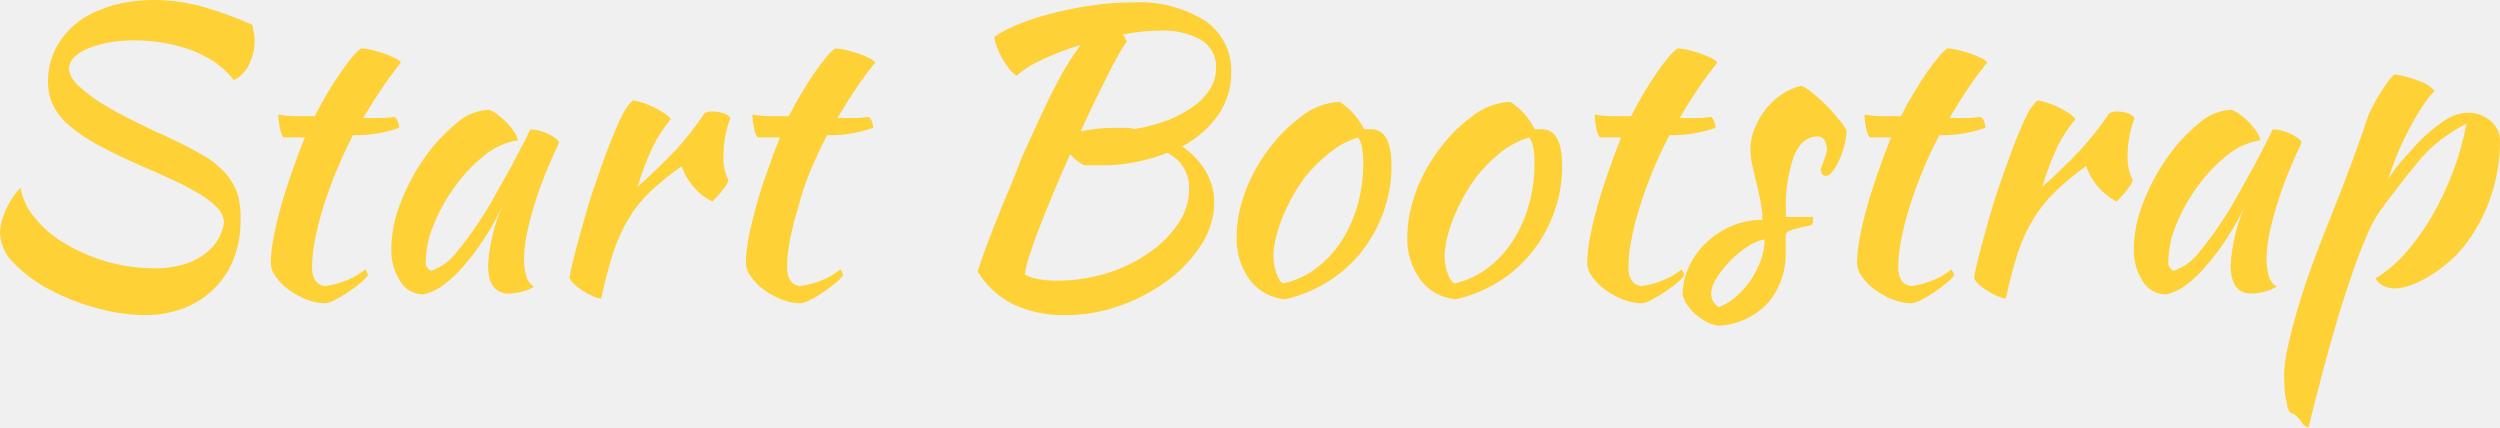
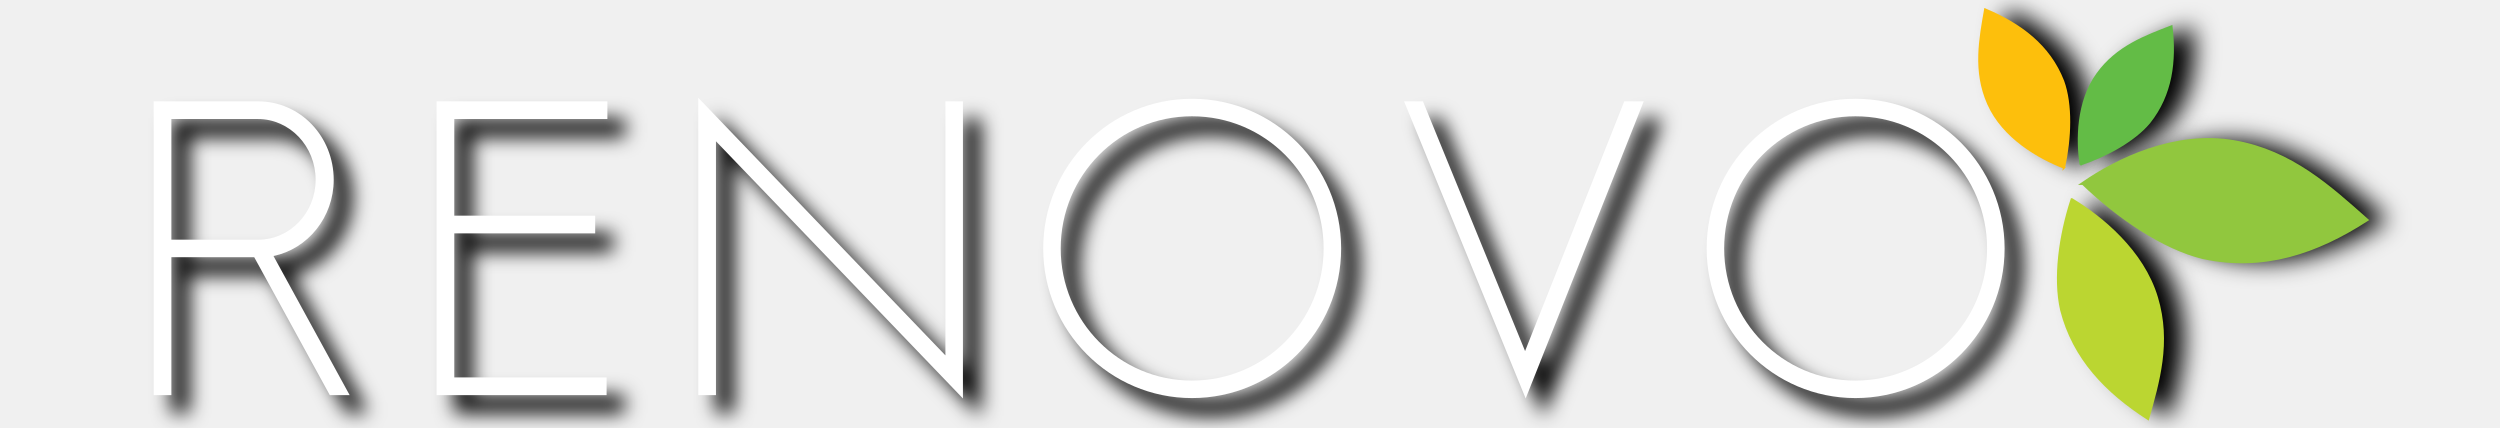
- <svg xmlns="http://www.w3.org/2000/svg" viewBox="0 0 228.66 39.08">
-   <style>.cls-1{fill:#fed136;}</style>
-   <path class="cls-1" d="M23.08,15.17c.07.4.13.68.16.83a2.66,2.66,0,0,1,.05.62,4.76,4.76,0,0,1-.51,2.18,3,3,0,0,1-1.4,1.43,7.12,7.12,0,0,0-1.73-1.64,10.8,10.8,0,0,0-2.25-1.14,14.23,14.23,0,0,0-2.53-.65,16,16,0,0,0-2.55-.21,13,13,0,0,0-2.32.19,9.91,9.91,0,0,0-1.91.53,3.79,3.79,0,0,0-1.31.83,1.61,1.61,0,0,0-.48,1.14,2.73,2.73,0,0,0,1,1.57,12.76,12.76,0,0,0,2.09,1.56c.82.51,1.74,1,2.74,1.5s2,1,3,1.42c1.2.57,2.24,1.09,3.11,1.58a9.31,9.31,0,0,1,2.16,1.59,5.83,5.83,0,0,1,1.28,2A7.5,7.5,0,0,1,22,33.12a9.43,9.43,0,0,1-.6,3.38,7.84,7.84,0,0,1-1.75,2.74,8.21,8.21,0,0,1-2.78,1.83,9.85,9.85,0,0,1-3.65.65A17,17,0,0,1,9,41.12a20,20,0,0,1-4.3-1.65,12.61,12.61,0,0,1-3.33-2.4A4.09,4.09,0,0,1,0,34.18a5.48,5.48,0,0,1,.41-1.8,7.5,7.5,0,0,1,1.47-2.31A5.49,5.49,0,0,0,3,32.59a10.14,10.14,0,0,0,3.13,2.69,15.79,15.79,0,0,0,4,1.65,16.23,16.23,0,0,0,3.87.51,8.83,8.83,0,0,0,3.23-.5,5.89,5.89,0,0,0,1.94-1.18,3.94,3.94,0,0,0,1-1.4,4,4,0,0,0,.32-1.13,2.14,2.14,0,0,0-.65-1.37,7.65,7.65,0,0,0-1.67-1.27c-.69-.41-1.5-.83-2.42-1.26s-1.88-.85-2.87-1.27c-1.48-.66-2.77-1.28-3.84-1.86a14.83,14.83,0,0,1-2.65-1.77,5.88,5.88,0,0,1-1.53-1.9,5.1,5.1,0,0,1-.47-2.26,6.57,6.57,0,0,1,1.2-3.75A7.41,7.41,0,0,1,9.1,13.83a10,10,0,0,1,2.42-.71,15.83,15.83,0,0,1,2.53-.22,16.76,16.76,0,0,1,4.57.64A34.29,34.29,0,0,1,23.08,15.17Z" transform="translate(0 -12.9)" />
-   <path class="cls-1" d="M25.92,25.47a2.16,2.16,0,0,1-.32-.9,5.75,5.75,0,0,1-.15-1.19,11.13,11.13,0,0,0,1.77.15h1.56c.36-.7.74-1.4,1.15-2.09s.82-1.32,1.21-1.89a17.57,17.57,0,0,1,1.09-1.45,4.35,4.35,0,0,1,.8-.77,4.29,4.29,0,0,1,.9.12c.37.09.74.19,1.12.32s.72.27,1,.41a1.89,1.89,0,0,1,.63.42c-.71.9-1.31,1.72-1.82,2.48s-1.06,1.64-1.65,2.62h1.44a10.58,10.58,0,0,0,1.47-.1,1.28,1.28,0,0,1,.28.44,1.5,1.5,0,0,1,.11.55,11.71,11.71,0,0,1-4.22.67c-.59,1.14-1.11,2.27-1.57,3.39s-.85,2.21-1.17,3.25a26.36,26.36,0,0,0-.74,2.94,13.17,13.17,0,0,0-.27,2.49q0,1.56,1.17,1.74a8.46,8.46,0,0,0,2-.53,6.68,6.68,0,0,0,1.7-1,1.42,1.42,0,0,1,.24.54,3.7,3.7,0,0,1-.72.73,12.51,12.51,0,0,1-1.12.83,10.47,10.47,0,0,1-1.17.69,3,3,0,0,1-.85.31,4.85,4.85,0,0,1-1.77-.35,7.38,7.38,0,0,1-1.61-.89,4.93,4.93,0,0,1-1.18-1.19,2.19,2.19,0,0,1-.46-1.29,11.94,11.94,0,0,1,.23-2.14c.15-.87.37-1.8.65-2.82s.62-2.08,1-3.19.79-2.21,1.24-3.3Z" transform="translate(0 -12.9)" />
-   <path class="cls-1" d="M48.5,24.73a3.45,3.45,0,0,1,.83.12,4.92,4.92,0,0,1,.87.32,3.48,3.48,0,0,1,.65.41q.27.21.27.39c-.47,1-.91,2-1.31,3s-.74,2-1,2.89a24.37,24.37,0,0,0-.65,2.58,11.63,11.63,0,0,0-.23,2.09,5.4,5.4,0,0,0,.21,1.64,1.58,1.58,0,0,0,.71.94,3.64,3.64,0,0,1-1.1.46,4.72,4.72,0,0,1-1.2.18c-1.28,0-1.91-.87-1.91-2.62A16.45,16.45,0,0,1,46,31.6a21.14,21.14,0,0,1-1.63,3,22.3,22.3,0,0,1-1.87,2.52A11.21,11.21,0,0,1,40.52,39a4.79,4.79,0,0,1-1.79.83,2.46,2.46,0,0,1-2.12-1.2,5.2,5.2,0,0,1-.82-3,11.6,11.6,0,0,1,.85-4.19,18.86,18.86,0,0,1,2.18-4.09,15.66,15.66,0,0,1,2.88-3.14,4.81,4.81,0,0,1,3-1.27,2.89,2.89,0,0,1,.8.43,6.43,6.43,0,0,1,.85.74,5.91,5.91,0,0,1,.69.86,2,2,0,0,1,.32.76A6.31,6.31,0,0,0,44.45,27a14.3,14.3,0,0,0-2.73,2.81,16.49,16.49,0,0,0-2,3.51,9.17,9.17,0,0,0-.78,3.5.8.8,0,0,0,.5.85,5,5,0,0,0,2.37-1.76,33.44,33.44,0,0,0,3.26-4.76l.79-1.41c.3-.52.6-1.07.91-1.63l.9-1.72C48,25.83,48.24,25.27,48.5,24.73Z" transform="translate(0 -12.9)" />
-   <path class="cls-1" d="M52.08,38.32c.11-.68.32-1.58.62-2.7s.64-2.32,1-3.58.83-2.53,1.27-3.81.89-2.42,1.31-3.43a17,17,0,0,1,.82-1.72,4.49,4.49,0,0,1,.78-1,5.82,5.82,0,0,1,1,.25,7.17,7.17,0,0,1,1,.42,10.06,10.06,0,0,1,.89.51,3,3,0,0,1,.6.52,12.47,12.47,0,0,0-1.68,2.58A26.67,26.67,0,0,0,58.31,30q1.9-1.7,3.38-3.26a26,26,0,0,0,2.74-3.47,1.24,1.24,0,0,1,.74-.17,2.8,2.8,0,0,1,1,.16,1.13,1.13,0,0,1,.64.44,9.39,9.39,0,0,0-.64,3.36,4.67,4.67,0,0,0,.46,2.34,2.52,2.52,0,0,1-.48.81,9.48,9.48,0,0,1-1,1.13A5.64,5.64,0,0,1,63.44,30a5.85,5.85,0,0,1-1.1-1.89,25,25,0,0,0-2.83,2.28,11.89,11.89,0,0,0-2,2.48A15.33,15.33,0,0,0,56.09,36c-.38,1.18-.76,2.59-1.11,4.22a3.32,3.32,0,0,1-.76-.23,6.46,6.46,0,0,1-.89-.48,6.29,6.29,0,0,1-.79-.6A1.65,1.65,0,0,1,52.08,38.32Z" transform="translate(0 -12.9)" />
-   <path class="cls-1" d="M69.28,25.47a2.31,2.31,0,0,1-.32-.9,6.42,6.42,0,0,1-.14-1.19,11.13,11.13,0,0,0,1.77.15h1.56c.35-.7.74-1.4,1.15-2.09s.81-1.32,1.2-1.89a17.48,17.48,0,0,1,1.1-1.45,4.05,4.05,0,0,1,.8-.77,4.46,4.46,0,0,1,.9.12c.37.09.74.19,1.12.32s.72.27,1,.41a1.85,1.85,0,0,1,.64.42c-.71.9-1.32,1.72-1.82,2.48s-1.06,1.64-1.65,2.62H78a10.37,10.37,0,0,0,1.47-.1,1.17,1.17,0,0,1,.29.44,1.49,1.49,0,0,1,.1.55,11.62,11.62,0,0,1-4.21.67c-.59,1.14-1.12,2.27-1.58,3.39S73.26,30.86,73,31.9a28.93,28.93,0,0,0-.75,2.94,14,14,0,0,0-.26,2.49q0,1.56,1.17,1.74a8.38,8.38,0,0,0,2-.53,6.35,6.35,0,0,0,1.7-1,1.47,1.47,0,0,1,.25.54,3.53,3.53,0,0,1-.73.73,12.33,12.33,0,0,1-1.11.83,10.47,10.47,0,0,1-1.17.69,3.1,3.1,0,0,1-.85.31,4.85,4.85,0,0,1-1.77-.35,7.16,7.16,0,0,1-1.61-.89,4.93,4.93,0,0,1-1.18-1.19,2.2,2.2,0,0,1-.47-1.29,13,13,0,0,1,.23-2.14c.16-.87.38-1.8.66-2.82s.61-2.08,1-3.19.79-2.21,1.24-3.3Z" transform="translate(0 -12.9)" />
-   <path class="cls-1" d="M112.61,19.52a6.68,6.68,0,0,1-1.2,3.92,9.49,9.49,0,0,1-3.29,2.85,7.24,7.24,0,0,1,2.14,2.24,5.61,5.61,0,0,1,.8,2.93,7.17,7.17,0,0,1-1.15,3.77,12.21,12.21,0,0,1-3.07,3.29,16.72,16.72,0,0,1-4.35,2.32,14.54,14.54,0,0,1-5,.88,10.74,10.74,0,0,1-4.84-1,7.78,7.78,0,0,1-3.23-3q.34-1.06.93-2.64c.39-1,.82-2.16,1.3-3.32s1-2.33,1.43-3.49.94-2.2,1.36-3.12c.9-2,1.7-3.67,2.41-5a24.86,24.86,0,0,1,2-3.15,26.71,26.71,0,0,0-3.54,1.36,9.33,9.33,0,0,0-2.34,1.47,2.91,2.91,0,0,1-.65-.63,8.15,8.15,0,0,1-.64-.94,6.29,6.29,0,0,1-.5-1.05,3.94,3.94,0,0,1-.23-.95,12,12,0,0,1,2.39-1.22,23.75,23.75,0,0,1,3.21-1,33.74,33.74,0,0,1,3.55-.68,26.83,26.83,0,0,1,3.49-.24,11.36,11.36,0,0,1,6.66,1.7A5.44,5.44,0,0,1,112.61,19.52ZM99.13,28a4,4,0,0,1-1.24-1c-.55,1.2-1.06,2.38-1.54,3.54s-.92,2.23-1.3,3.22-.68,1.86-.92,2.59A8.69,8.69,0,0,0,93.74,38a3.87,3.87,0,0,0,1.19.42,8.25,8.25,0,0,0,1.72.15,15.56,15.56,0,0,0,4.6-.68A13.63,13.63,0,0,0,105.11,36a9.93,9.93,0,0,0,2.65-2.64,5.53,5.53,0,0,0,1-3.11,3.51,3.51,0,0,0-2-3.37,16.2,16.2,0,0,1-6.23,1.14h-.76A3.79,3.79,0,0,1,99.13,28ZM106,15.7a14.6,14.6,0,0,0-1.57.09c-.56.06-1.14.15-1.75.27a1.33,1.33,0,0,1,.23.3c0,.1.11.21.16.33a10.77,10.77,0,0,0-.78,1.24c-.31.55-.65,1.18-1,1.9s-.77,1.51-1.19,2.39-.83,1.77-1.25,2.69a10.89,10.89,0,0,1,1.47-.23,16.47,16.47,0,0,1,1.71-.09c.31,0,.61,0,.91,0s.58.06.86.11a15.06,15.06,0,0,0,3.07-.83,10.86,10.86,0,0,0,2.35-1.28A5.48,5.48,0,0,0,110.7,21a3.51,3.51,0,0,0,.53-1.87,2.87,2.87,0,0,0-1.34-2.57A7.22,7.22,0,0,0,106,15.7Z" transform="translate(0 -12.9)" />
-   <path class="cls-1" d="M117.53,40.27a4.51,4.51,0,0,1-3.22-1.77,6.31,6.31,0,0,1-1.2-4,11,11,0,0,1,.42-2.94,14.51,14.51,0,0,1,1.21-3,16.37,16.37,0,0,1,1.84-2.71,13.15,13.15,0,0,1,2.3-2.19,6.21,6.21,0,0,1,3.65-1.45,6.4,6.4,0,0,1,2.23,2.51l.32,0,.31,0c1.26,0,1.88,1.11,1.88,3.33a12.13,12.13,0,0,1-.73,4.23,12.61,12.61,0,0,1-2,3.63,12.09,12.09,0,0,1-3.08,2.75A12.45,12.45,0,0,1,117.53,40.27Zm1.81-11.15a15.33,15.33,0,0,0-1.13,1.77,16.13,16.13,0,0,0-.92,1.93,13,13,0,0,0-.6,1.87,6.79,6.79,0,0,0-.22,1.62,4.65,4.65,0,0,0,.29,1.62c.18.52.4.82.63.89a7.68,7.68,0,0,0,2.92-1.33,9.7,9.7,0,0,0,2.31-2.42,12.49,12.49,0,0,0,1.52-3.3,13.82,13.82,0,0,0,.55-3.93,7.84,7.84,0,0,0-.11-1.45,2.8,2.8,0,0,0-.35-.92A7.71,7.71,0,0,0,121.45,27,13.82,13.82,0,0,0,119.34,29.12Z" transform="translate(0 -12.9)" />
-   <path class="cls-1" d="M133.15,40.27a4.47,4.47,0,0,1-3.22-1.77,6.25,6.25,0,0,1-1.21-4,10.62,10.62,0,0,1,.43-2.94,13.93,13.93,0,0,1,1.2-3,16.37,16.37,0,0,1,1.84-2.71,13.51,13.51,0,0,1,2.3-2.19,6.23,6.23,0,0,1,3.65-1.45,6.33,6.33,0,0,1,2.23,2.51l.32,0,.32,0c1.25,0,1.87,1.11,1.87,3.33a12.36,12.36,0,0,1-.72,4.23,12.87,12.87,0,0,1-2,3.63,12.09,12.09,0,0,1-3.08,2.75A12.39,12.39,0,0,1,133.15,40.27ZM135,29.12a15.33,15.33,0,0,0-1.13,1.77,17.83,17.83,0,0,0-.92,1.93,13,13,0,0,0-.6,1.87,7.34,7.34,0,0,0-.22,1.62,4.65,4.65,0,0,0,.29,1.62c.19.52.4.82.64.89a7.82,7.82,0,0,0,2.92-1.33,9.84,9.84,0,0,0,2.3-2.42,12.18,12.18,0,0,0,1.52-3.3,13.48,13.48,0,0,0,.55-3.93,7.84,7.84,0,0,0-.11-1.45,2.8,2.8,0,0,0-.35-.92A7.71,7.71,0,0,0,137.06,27,14.28,14.28,0,0,0,135,29.12Z" transform="translate(0 -12.9)" />
-   <path class="cls-1" d="M146.32,25.47a2.16,2.16,0,0,1-.32-.9,5.66,5.66,0,0,1-.14-1.19,10.94,10.94,0,0,0,1.77.15h1.55c.36-.7.74-1.4,1.15-2.09s.82-1.32,1.21-1.89a15.52,15.52,0,0,1,1.1-1.45,4.07,4.07,0,0,1,.79-.77,4.46,4.46,0,0,1,.91.12c.36.09.73.19,1.11.32s.72.27,1,.41a1.79,1.79,0,0,1,.63.42c-.7.9-1.31,1.72-1.82,2.48s-1.06,1.64-1.64,2.62h1.43a10.58,10.58,0,0,0,1.47-.1,1.15,1.15,0,0,1,.28.44,1.5,1.5,0,0,1,.11.55,11.67,11.67,0,0,1-4.22.67c-.59,1.14-1.11,2.27-1.57,3.39s-.85,2.21-1.17,3.25a26.36,26.36,0,0,0-.74,2.94,13.17,13.17,0,0,0-.27,2.49q0,1.56,1.17,1.74a8.46,8.46,0,0,0,2-.53,6.51,6.51,0,0,0,1.7-1,1.66,1.66,0,0,1,.25.54,4.13,4.13,0,0,1-.73.73,11.22,11.22,0,0,1-1.12.83,11.36,11.36,0,0,1-1.16.69,3.1,3.1,0,0,1-.85.31,4.85,4.85,0,0,1-1.77-.35,7.16,7.16,0,0,1-1.61-.89,5,5,0,0,1-1.19-1.19,2.19,2.19,0,0,1-.46-1.29,13,13,0,0,1,.23-2.14c.15-.87.37-1.8.65-2.82s.62-2.08,1-3.19.79-2.21,1.23-3.3Z" transform="translate(0 -12.9)" />
-   <path class="cls-1" d="M168.9,24.89a6.59,6.59,0,0,1-.23,1.4,8.34,8.34,0,0,1-.47,1.31,4.63,4.63,0,0,1-.61,1,.84.84,0,0,1-.6.39c-.26,0-.41-.2-.46-.53a1.13,1.13,0,0,1,.09-.34c.06-.15.12-.32.19-.51s.14-.38.2-.57a1.65,1.65,0,0,0,.09-.49,1.51,1.51,0,0,0-.23-.84.73.73,0,0,0-.62-.33c-.95,0-1.67.59-2.16,1.76a13.82,13.82,0,0,0-.74,5.18,1.57,1.57,0,0,0,0,.42h2.48a.85.85,0,0,1,0,.28.59.59,0,0,1-.14.46l-1.29.3a5.39,5.39,0,0,0-.73.23.59.59,0,0,0-.3.23,1,1,0,0,0-.05.33c0,.19,0,.38,0,.57s0,.42,0,.7a6.88,6.88,0,0,1-1.61,4.76,6.61,6.61,0,0,1-4.48,2.09,2.94,2.94,0,0,1-1-.28,5.19,5.19,0,0,1-1-.64,4.54,4.54,0,0,1-.83-.87,3.1,3.1,0,0,1-.5-1,6.11,6.11,0,0,1,.57-2.59,7.21,7.21,0,0,1,1.54-2.17,7.86,7.86,0,0,1,2.3-1.54,7.11,7.11,0,0,1,2.89-.59,8.42,8.42,0,0,0-.18-1.74c-.12-.57-.24-1.12-.37-1.65s-.26-1.06-.37-1.57a6.56,6.56,0,0,1-.18-1.51,4.93,4.93,0,0,1,.39-1.9,7,7,0,0,1,1-1.74,6.42,6.42,0,0,1,1.48-1.37,5.33,5.33,0,0,1,1.77-.78,3.23,3.23,0,0,1,1,.62,14.82,14.82,0,0,1,1.29,1.15,12.13,12.13,0,0,1,1.13,1.29A3.24,3.24,0,0,1,168.9,24.89ZM157.22,41a5.82,5.82,0,0,0,1.61-1,8,8,0,0,0,2.23-3.33,5.54,5.54,0,0,0,.34-1.88,4,4,0,0,0-1.56.66A9.54,9.54,0,0,0,157,38.34a2.86,2.86,0,0,0-.5,1.42A1.5,1.5,0,0,0,157.22,41Z" transform="translate(0 -12.9)" />
-   <path class="cls-1" d="M171,25.47a2.16,2.16,0,0,1-.32-.9,5.66,5.66,0,0,1-.14-1.19,10.94,10.94,0,0,0,1.77.15h1.56c.35-.7.73-1.4,1.15-2.09s.81-1.32,1.2-1.89a15.52,15.52,0,0,1,1.1-1.45,4.07,4.07,0,0,1,.79-.77,4.46,4.46,0,0,1,.91.12c.36.09.73.19,1.11.32s.72.27,1,.41a1.79,1.79,0,0,1,.63.42c-.7.9-1.31,1.72-1.82,2.48s-1.05,1.64-1.64,2.62h1.43a10.58,10.58,0,0,0,1.47-.1,1.15,1.15,0,0,1,.28.44,1.5,1.5,0,0,1,.11.55,11.66,11.66,0,0,1-4.21.67c-.6,1.14-1.12,2.27-1.58,3.39s-.85,2.21-1.17,3.25a26.36,26.36,0,0,0-.74,2.94,13.17,13.17,0,0,0-.27,2.49q0,1.56,1.17,1.74a8.46,8.46,0,0,0,2-.53,6.51,6.51,0,0,0,1.7-1,1.66,1.66,0,0,1,.25.54,4.13,4.13,0,0,1-.73.73,11.22,11.22,0,0,1-1.12.83,11.36,11.36,0,0,1-1.16.69,3.1,3.1,0,0,1-.85.31,4.85,4.85,0,0,1-1.77-.35,7.16,7.16,0,0,1-1.61-.89,5,5,0,0,1-1.19-1.19,2.19,2.19,0,0,1-.46-1.29,13,13,0,0,1,.23-2.14c.15-.87.37-1.8.65-2.82s.62-2.08,1-3.19.79-2.21,1.23-3.3Z" transform="translate(0 -12.9)" />
-   <path class="cls-1" d="M180.55,38.32c.12-.68.32-1.58.62-2.7s.64-2.32,1-3.58.83-2.53,1.28-3.81.88-2.42,1.31-3.43a17.28,17.28,0,0,1,.81-1.72,5.13,5.13,0,0,1,.78-1,6.15,6.15,0,0,1,1,.25,7.54,7.54,0,0,1,1,.42,8.8,8.8,0,0,1,.89.51,3,3,0,0,1,.6.52,12.47,12.47,0,0,0-1.68,2.58A29.42,29.42,0,0,0,186.78,30c1.28-1.13,2.4-2.22,3.38-3.26a26.08,26.08,0,0,0,2.75-3.47,1.22,1.22,0,0,1,.74-.17,2.75,2.75,0,0,1,.95.16,1.13,1.13,0,0,1,.64.44,9.61,9.61,0,0,0-.64,3.36,4.66,4.66,0,0,0,.47,2.34,3,3,0,0,1-.48.81,9.57,9.57,0,0,1-1,1.13,5.88,5.88,0,0,1-2.79-3.25A25.16,25.16,0,0,0,188,30.41a12.57,12.57,0,0,0-2,2.48A15.32,15.32,0,0,0,184.57,36c-.39,1.18-.76,2.59-1.12,4.22a3.47,3.47,0,0,1-.76-.23A7,7,0,0,1,181,38.93,1.65,1.65,0,0,1,180.55,38.32Z" transform="translate(0 -12.9)" />
-   <path class="cls-1" d="M207.88,24.73a3.45,3.45,0,0,1,.83.12,4.92,4.92,0,0,1,.87.32,3.48,3.48,0,0,1,.65.41q.27.21.27.39c-.47,1-.91,2-1.31,3s-.74,2-1,2.89a24.37,24.37,0,0,0-.65,2.58,10.79,10.79,0,0,0-.23,2.09,5.4,5.4,0,0,0,.21,1.64,1.58,1.58,0,0,0,.71.94,3.64,3.64,0,0,1-1.1.46,4.72,4.72,0,0,1-1.2.18c-1.28,0-1.91-.87-1.91-2.62a16.7,16.7,0,0,1,1.34-5.52,21.14,21.14,0,0,1-1.63,3,22.3,22.3,0,0,1-1.87,2.52A11.21,11.21,0,0,1,199.9,39a4.79,4.79,0,0,1-1.79.83,2.46,2.46,0,0,1-2.12-1.2,5.2,5.2,0,0,1-.82-3,11.6,11.6,0,0,1,.85-4.19,18.86,18.86,0,0,1,2.18-4.09,15.37,15.37,0,0,1,2.88-3.14,4.81,4.81,0,0,1,3-1.27,2.89,2.89,0,0,1,.8.43,6.43,6.43,0,0,1,.85.74,5.91,5.91,0,0,1,.69.86,2,2,0,0,1,.32.76A6.31,6.31,0,0,0,203.83,27a14.3,14.3,0,0,0-2.73,2.81,16.49,16.49,0,0,0-2,3.51,9.17,9.17,0,0,0-.78,3.5.8.8,0,0,0,.5.85,5,5,0,0,0,2.37-1.76,33.44,33.44,0,0,0,3.26-4.76l.79-1.41c.3-.52.6-1.07.91-1.63l.9-1.72C207.34,25.83,207.62,25.27,207.88,24.73Z" transform="translate(0 -12.9)" />
-   <path class="cls-1" d="M209.72,50.75c-.33-.09-.52-.45-.57-1.06a5.94,5.94,0,0,1-.19-1.1c0-.42-.05-.91-.05-1.45a11.83,11.83,0,0,1,.24-2c.17-.86.4-1.83.7-2.92s.65-2.26,1.08-3.52.89-2.54,1.41-3.84c.64-1.63,1.19-3,1.67-4.23s.86-2.23,1.18-3.1.58-1.59.78-2.16.36-1,.48-1.45a8.64,8.64,0,0,1,.42-1,13.36,13.36,0,0,1,.66-1.22c.24-.41.5-.8.76-1.17a4.92,4.92,0,0,1,.71-.83,9.44,9.44,0,0,1,2.33.64,3,3,0,0,1,1.35.88,7.92,7.92,0,0,0-1.13,1.44,23.25,23.25,0,0,0-1.24,2.12,25.29,25.29,0,0,0-1.1,2.36,17.08,17.08,0,0,0-.74,2.12,10.32,10.32,0,0,1,.92-1.31c.37-.47,1-1.12,1.73-1.95a14.22,14.22,0,0,1,2.46-2.07,4,4,0,0,1,2-.72,3.23,3.23,0,0,1,2.21.74,2.39,2.39,0,0,1,.87,1.91,15.52,15.52,0,0,1-.85,5.05,15,15,0,0,1-2.44,4.51A10.39,10.39,0,0,1,224,36.84a12.57,12.57,0,0,1-1.7,1.25,9.34,9.34,0,0,1-1.73.87,4.5,4.5,0,0,1-1.52.32,2.24,2.24,0,0,1-1.12-.27,1.36,1.36,0,0,1-.65-.65,11.69,11.69,0,0,0,2.69-2.27,20.19,20.19,0,0,0,2.42-3.34,26.61,26.61,0,0,0,1.95-4.09,27.19,27.19,0,0,0,1.26-4.46,16,16,0,0,0-2.43,1.54A12.33,12.33,0,0,0,221,27.92c-.85,1-1.52,1.87-2,2.51s-.9,1.18-1.22,1.63a10.31,10.31,0,0,0-.78,1.25c-.2.39-.42.87-.65,1.44-.33.75-.72,1.75-1.15,3s-.89,2.62-1.35,4.16-.92,3.17-1.38,4.9-.9,3.47-1.33,5.19a1,1,0,0,1-.67-.57c-.19-.21-.33-.36-.41-.46A.81.81,0,0,0,209.72,50.75Z" transform="translate(0 -12.9)" />
+ <svg xmlns="http://www.w3.org/2000/svg" viewBox="0 0 228.66 39.08" version="1.1" id="svg32">
+   <defs id="defs36">
+     <filter style="color-interpolation-filters:sRGB" id="filter1245" x="-0.274" width="1.549" y="-0.131" height="1.262">
+       <feGaussianBlur stdDeviation="1.114" id="feGaussianBlur1247" />
+     </filter>
+     <filter style="color-interpolation-filters:sRGB" id="filter1249" x="-0.101" width="1.202" y="-0.235" height="1.47">
+       <feGaussianBlur stdDeviation="1.114" id="feGaussianBlur1251" />
+     </filter>
+     <filter style="color-interpolation-filters:sRGB" id="filter1253" x="-0.304" width="1.608" y="-0.207" height="1.415">
+       <feGaussianBlur stdDeviation="1.114" id="feGaussianBlur1255" />
+     </filter>
+     <filter style="color-interpolation-filters:sRGB" id="filter1257" x="-0.319" width="1.637" y="-0.181" height="1.362">
+       <feGaussianBlur stdDeviation="1.114" id="feGaussianBlur1259" />
+     </filter>
+     <filter style="color-interpolation-filters:sRGB" id="filter1017" x="-0.013" width="1.025" y="-0.077" height="1.155">
+       <feGaussianBlur stdDeviation="0.842" id="feGaussianBlur1019" />
+     </filter>
+   </defs>
+   <style id="style2">.cls-1{fill:#fed136;}</style>
+   <g transform="matrix(1.051543,0,0,1.051543,-20.10889,8.741915)" id="g54" style="font-style:normal;font-weight:normal;font-size:35.056px;line-height:1.25;font-family:sans-serif;letter-spacing:0px;word-spacing:0px;fill:#000000;fill-opacity:1;stroke:none;stroke-width:0.876;filter:url(#filter1017)" aria-label="RENOVO">
+     <path id="path42" style="font-style:normal;font-variant:normal;font-weight:normal;font-stretch:normal;font-family:Sawasdee;-inkscape-font-specification:Sawasdee;fill:#000000;fill-opacity:1;stroke:none;stroke-width:0.876" d="m 34.028,27.596 h 1.541 V 15.597 h 7.206 l 6.573,11.999 h 1.729 L 44.452,15.494 c 2.978,-0.616 5.238,-3.372 5.238,-6.624 0,-3.766 -2.893,-6.83 -6.59,-6.83 H 34.028 Z M 35.569,14.073 V 3.58 h 7.532 c 2.756,0 5.015,2.362 5.015,5.289 0,2.893 -2.259,5.204 -4.964,5.204 z" />
+     <path id="path44" style="font-style:normal;font-variant:normal;font-weight:normal;font-stretch:normal;font-family:Sawasdee;-inkscape-font-specification:Sawasdee;fill:#000000;fill-opacity:1;stroke:none;stroke-width:0.876" d="M 72.434,11.985 H 60.178 V 3.58 H 73.495 V 2.04 H 58.637 V 27.596 H 73.426 V 26.055 H 60.178 V 13.526 h 12.256 z" />
+     <path id="path46" style="font-style:normal;font-variant:normal;font-weight:normal;font-stretch:normal;font-family:Sawasdee;-inkscape-font-specification:Sawasdee;fill:#000000;fill-opacity:1;stroke:none;stroke-width:0.876" d="M 81.398,27.596 H 82.938 V 5.515 L 104.42,27.887 V 2.04 h -1.523 V 24.138 L 81.398,1.732 Z" />
+     <path id="path48" style="font-style:normal;font-variant:normal;font-weight:normal;font-stretch:normal;font-family:Sawasdee;-inkscape-font-specification:Sawasdee;fill:#000000;fill-opacity:1;stroke:none;stroke-width:0.876" d="m 124.342,1.817 c -7.138,0 -12.941,5.82 -12.941,13.026 0,7.189 5.803,13.009 12.941,13.009 7.155,0 12.975,-5.82 12.975,-13.009 0,-7.206 -5.82,-13.026 -12.975,-13.026 z M 112.925,14.844 c 0,-6.368 5.084,-11.503 11.417,-11.503 6.35,0 11.451,5.135 11.451,11.503 0,6.316 -5.101,11.486 -11.451,11.486 -6.333,0 -11.417,-5.169 -11.417,-11.486 z" />
+     <path id="path50" style="font-style:normal;font-variant:normal;font-weight:normal;font-stretch:normal;font-family:Sawasdee;-inkscape-font-specification:Sawasdee;fill:#000000;fill-opacity:1;stroke:none;stroke-width:0.876" d="M 161.943,2.04 153.316,23.762 144.432,2.04 h -1.643 L 153.367,27.887 163.638,2.04 Z" />
+     <path id="path52" style="font-style:normal;font-variant:normal;font-weight:normal;font-stretch:normal;font-family:Sawasdee;-inkscape-font-specification:Sawasdee;fill:#000000;fill-opacity:1;stroke:none;stroke-width:0.876" d="m 182.05,1.817 c -7.138,0 -12.941,5.82 -12.941,13.026 0,7.189 5.803,13.009 12.941,13.009 7.155,0 12.975,-5.82 12.975,-13.009 0,-7.206 -5.82,-13.026 -12.975,-13.026 z M 170.633,14.844 c 0,-6.368 5.084,-11.503 11.417,-11.503 6.35,0 11.451,5.135 11.451,11.503 0,6.316 -5.101,11.486 -11.451,11.486 -6.333,0 -11.417,-5.169 -11.417,-11.486 z" />
+   </g>
+   <path id="path56" d="m 180.621,17.432 c 0.606,-2.784 0.707,-5.878 -0.078,-8.066 -1.303,-3.338 -3.998,-5.305 -7.282,-6.693 -0.476,2.744 -1.072,5.745 0.287,8.808 1.396,3.158 4.746,5.05 7.073,5.95 z" style="fill:#000000;fill-opacity:1;stroke:none;stroke-width:0.186px;stroke-linecap:butt;stroke-linejoin:miter;stroke-opacity:1;filter:url(#filter1257)" transform="matrix(0.9810645,0,0,0.9810645,13.54767,-1.765444)" />
+   <path style="fill:#000000;fill-opacity:1;stroke:none;stroke-width:0.172px;stroke-linecap:butt;stroke-linejoin:miter;stroke-opacity:1;filter:url(#filter1253)" d="m 182.152,17.145 c 2.504,-0.848 5.028,-2.245 6.426,-3.914 2.085,-2.63 2.443,-5.713 2.07,-8.987 -2.413,0.932 -5.087,1.892 -6.926,4.435 -1.899,2.618 -1.901,6.186 -1.57,8.466 z" id="path58" transform="matrix(0.9810645,0,0,0.9810645,13.54767,-1.765444)" />
+   <path id="path60" d="m 182.391,18.895 c 3.325,3.192 7.498,6.008 11.162,6.905 5.678,1.232 10.632,-0.504 15.28,-3.498 -3.378,-2.991 -7.011,-6.359 -12.358,-7.281 -5.508,-0.957 -10.905,1.682 -14.083,3.875 z" style="fill:#000000;fill-opacity:1;stroke:none;stroke-width:0.293px;stroke-linecap:butt;stroke-linejoin:miter;stroke-opacity:1;filter:url(#filter1249)" transform="matrix(0.9810645,0,0,0.9810645,13.54767,-1.765444)" />
+   <path style="fill:#000000;fill-opacity:1;stroke:none;stroke-width:0.235px;stroke-linecap:butt;stroke-linejoin:miter;stroke-opacity:1;filter:url(#filter1245)" d="m 181.347,20.397 c -1.115,3.418 -1.649,7.342 -0.974,10.304 1.16,4.542 4.214,7.642 8.07,10.131 0.949,-3.395 2.08,-7.093 0.814,-11.297 -1.298,-4.333 -5.168,-7.48 -7.911,-9.138 z" id="path62" transform="matrix(0.9810645,0,0,0.9810645,13.54767,-1.765444)" />
+   <g aria-label="RENOVO" style="font-style:normal;font-weight:normal;font-size:35.056px;line-height:1.25;font-family:sans-serif;letter-spacing:0px;word-spacing:0px;fill:#ffffff;fill-opacity:1;stroke:none;stroke-width:0.876" id="text114-3" transform="matrix(1.051543,0,0,1.051543,-21.72886,7.121944)">
+     <path d="m 34.028,27.596 h 1.541 V 15.597 h 7.206 l 6.573,11.999 h 1.729 L 44.452,15.494 c 2.978,-0.616 5.238,-3.372 5.238,-6.624 0,-3.766 -2.893,-6.83 -6.59,-6.83 H 34.028 Z M 35.569,14.073 V 3.58 h 7.532 c 2.756,0 5.015,2.362 5.015,5.289 0,2.893 -2.259,5.204 -4.964,5.204 z" style="font-style:normal;font-variant:normal;font-weight:normal;font-stretch:normal;font-family:Sawasdee;-inkscape-font-specification:Sawasdee;fill:#ffffff;fill-opacity:1;stroke:none;stroke-width:0.876" id="path120-6" />
+     <path d="M 72.434,11.985 H 60.178 V 3.58 H 73.495 V 2.04 H 58.637 V 27.596 H 73.426 V 26.055 H 60.178 V 13.526 h 12.256 z" style="font-style:normal;font-variant:normal;font-weight:normal;font-stretch:normal;font-family:Sawasdee;-inkscape-font-specification:Sawasdee;fill:#ffffff;fill-opacity:1;stroke:none;stroke-width:0.876" id="path122-7" />
+     <path d="M 81.398,27.596 H 82.938 V 5.515 L 104.42,27.887 V 2.04 h -1.523 V 24.138 L 81.398,1.732 Z" style="font-style:normal;font-variant:normal;font-weight:normal;font-stretch:normal;font-family:Sawasdee;-inkscape-font-specification:Sawasdee;fill:#ffffff;fill-opacity:1;stroke:none;stroke-width:0.876" id="path124-5" />
+     <path d="m 124.342,1.817 c -7.138,0 -12.941,5.82 -12.941,13.026 0,7.189 5.803,13.009 12.941,13.009 7.155,0 12.975,-5.82 12.975,-13.009 0,-7.206 -5.82,-13.026 -12.975,-13.026 z M 112.925,14.844 c 0,-6.368 5.084,-11.503 11.417,-11.503 6.35,0 11.451,5.135 11.451,11.503 0,6.316 -5.101,11.486 -11.451,11.486 -6.333,0 -11.417,-5.169 -11.417,-11.486 z" style="font-style:normal;font-variant:normal;font-weight:normal;font-stretch:normal;font-family:Sawasdee;-inkscape-font-specification:Sawasdee;fill:#ffffff;fill-opacity:1;stroke:none;stroke-width:0.876" id="path126-3" />
+     <path d="M 161.943,2.04 153.316,23.762 144.432,2.04 h -1.643 L 153.367,27.887 163.638,2.04 Z" style="font-style:normal;font-variant:normal;font-weight:normal;font-stretch:normal;font-family:Sawasdee;-inkscape-font-specification:Sawasdee;fill:#ffffff;fill-opacity:1;stroke:none;stroke-width:0.876" id="path128-5" />
+     <path d="m 182.05,1.817 c -7.138,0 -12.941,5.82 -12.941,13.026 0,7.189 5.803,13.009 12.941,13.009 7.155,0 12.975,-5.82 12.975,-13.009 0,-7.206 -5.82,-13.026 -12.975,-13.026 z M 170.633,14.844 c 0,-6.368 5.084,-11.503 11.417,-11.503 6.35,0 11.451,5.135 11.451,11.503 0,6.316 -5.101,11.486 -11.451,11.486 -6.333,0 -11.417,-5.169 -11.417,-11.486 z" style="font-style:normal;font-variant:normal;font-weight:normal;font-stretch:normal;font-family:Sawasdee;-inkscape-font-specification:Sawasdee;fill:#ffffff;fill-opacity:1;stroke:none;stroke-width:0.876" id="path130-6" />
+   </g>
+   <path style="fill:#fdbf0c;fill-opacity:1;stroke:#fdbf0c;stroke-width:0.183px;stroke-linecap:butt;stroke-linejoin:miter;stroke-opacity:1" d="m 188.786,15.337 c 0.595,-2.731 0.694,-5.767 -0.076,-7.913 -1.278,-3.274 -3.922,-5.205 -7.144,-6.566 -0.467,2.692 -1.052,5.637 0.282,8.641 1.369,3.098 4.656,4.954 6.939,5.837 z" id="path3728-2" />
+   <path id="path3730-9" d="m 190.288,15.055 c 2.457,-0.832 4.933,-2.203 6.305,-3.84 2.045,-2.58 2.397,-5.605 2.031,-8.817 -2.367,0.914 -4.991,1.856 -6.795,4.351 -1.863,2.568 -1.865,6.069 -1.54,8.306 z" style="fill:#63bc46;fill-opacity:1;stroke:#63bc46;stroke-width:0.169px;stroke-linecap:butt;stroke-linejoin:miter;stroke-opacity:1" />
+   <path style="fill:#91c73e;fill-opacity:1;stroke:#91c73e;stroke-width:0.288px;stroke-linecap:butt;stroke-linejoin:miter;stroke-opacity:1" d="m 190.523,16.771 c 3.262,3.132 7.356,5.894 10.95,6.774 5.571,1.209 10.431,-0.495 14.99,-3.432 -3.314,-2.934 -6.878,-6.239 -12.124,-7.144 -5.404,-0.939 -10.699,1.65 -13.817,3.802 z" id="path3732-1" />
+   <path id="path3734-2" d="m 189.498,18.245 c -1.093,3.353 -1.617,7.203 -0.955,10.109 1.139,4.456 4.135,7.497 7.918,9.939 0.931,-3.331 2.04,-6.959 0.799,-11.083 -1.274,-4.251 -5.071,-7.339 -7.761,-8.965 z" style="fill:#bbd631;fill-opacity:1;stroke:#bbd631;stroke-width:0.231px;stroke-linecap:butt;stroke-linejoin:miter;stroke-opacity:1" />
</svg>
